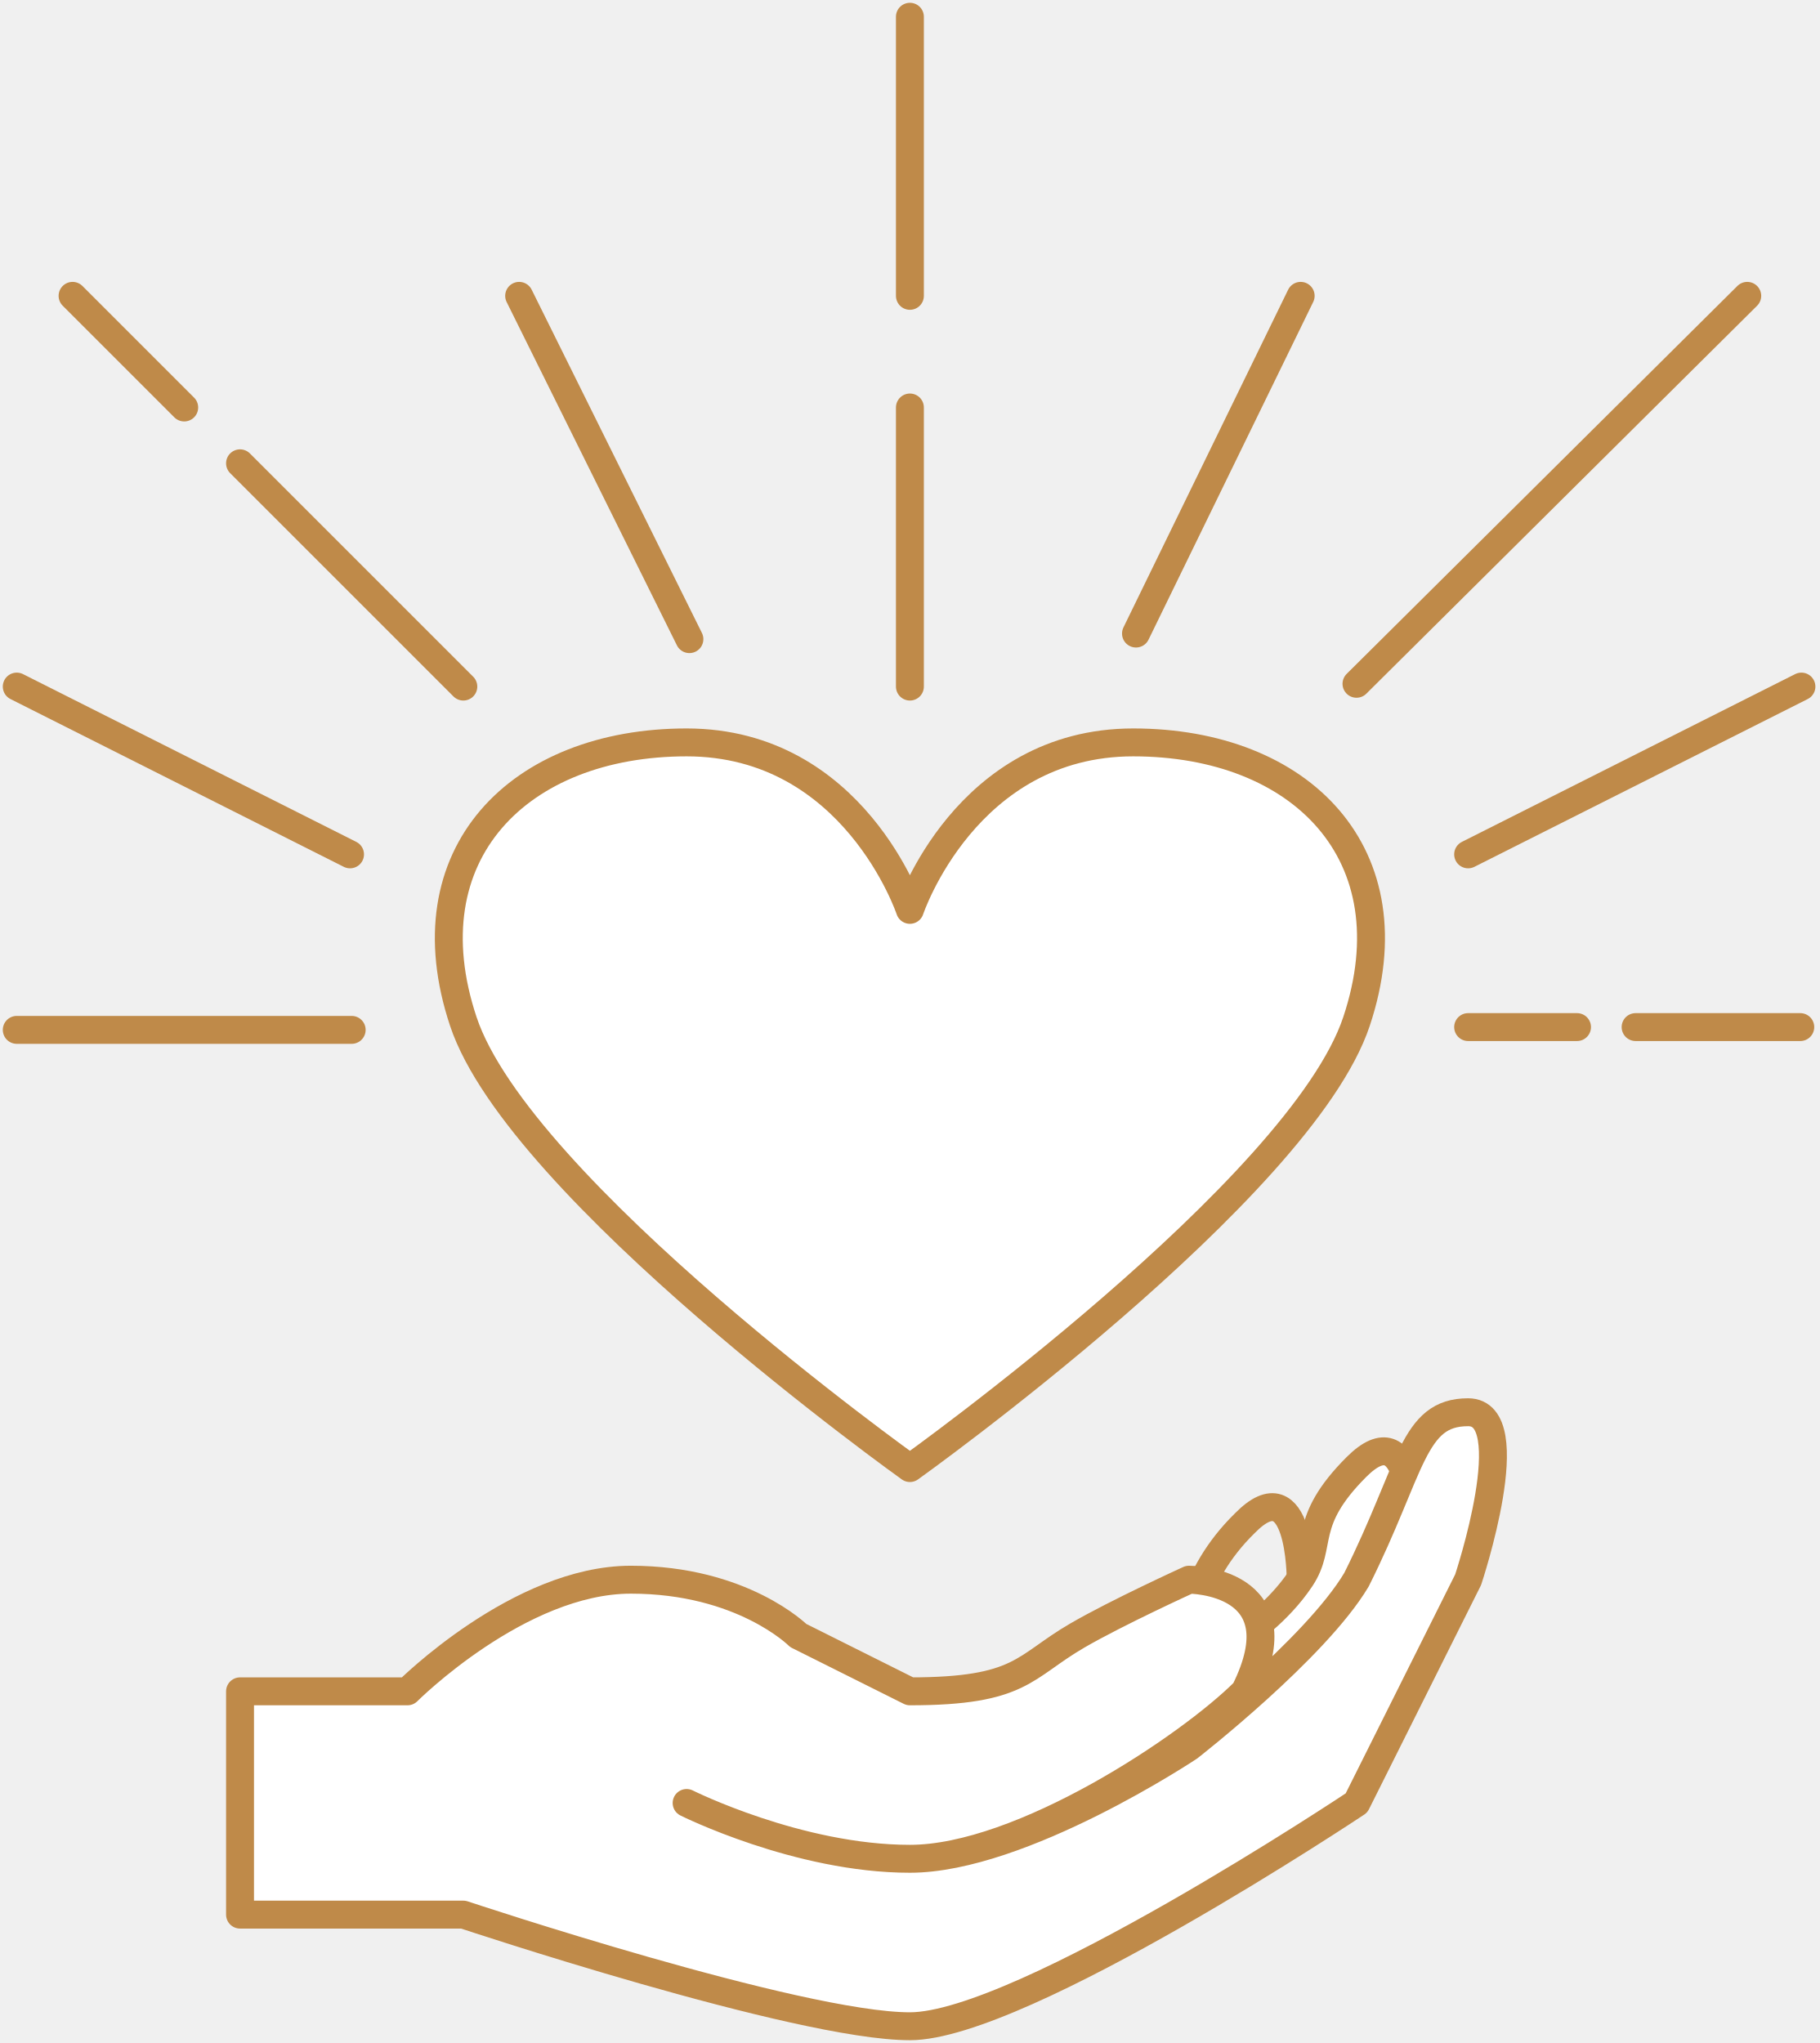
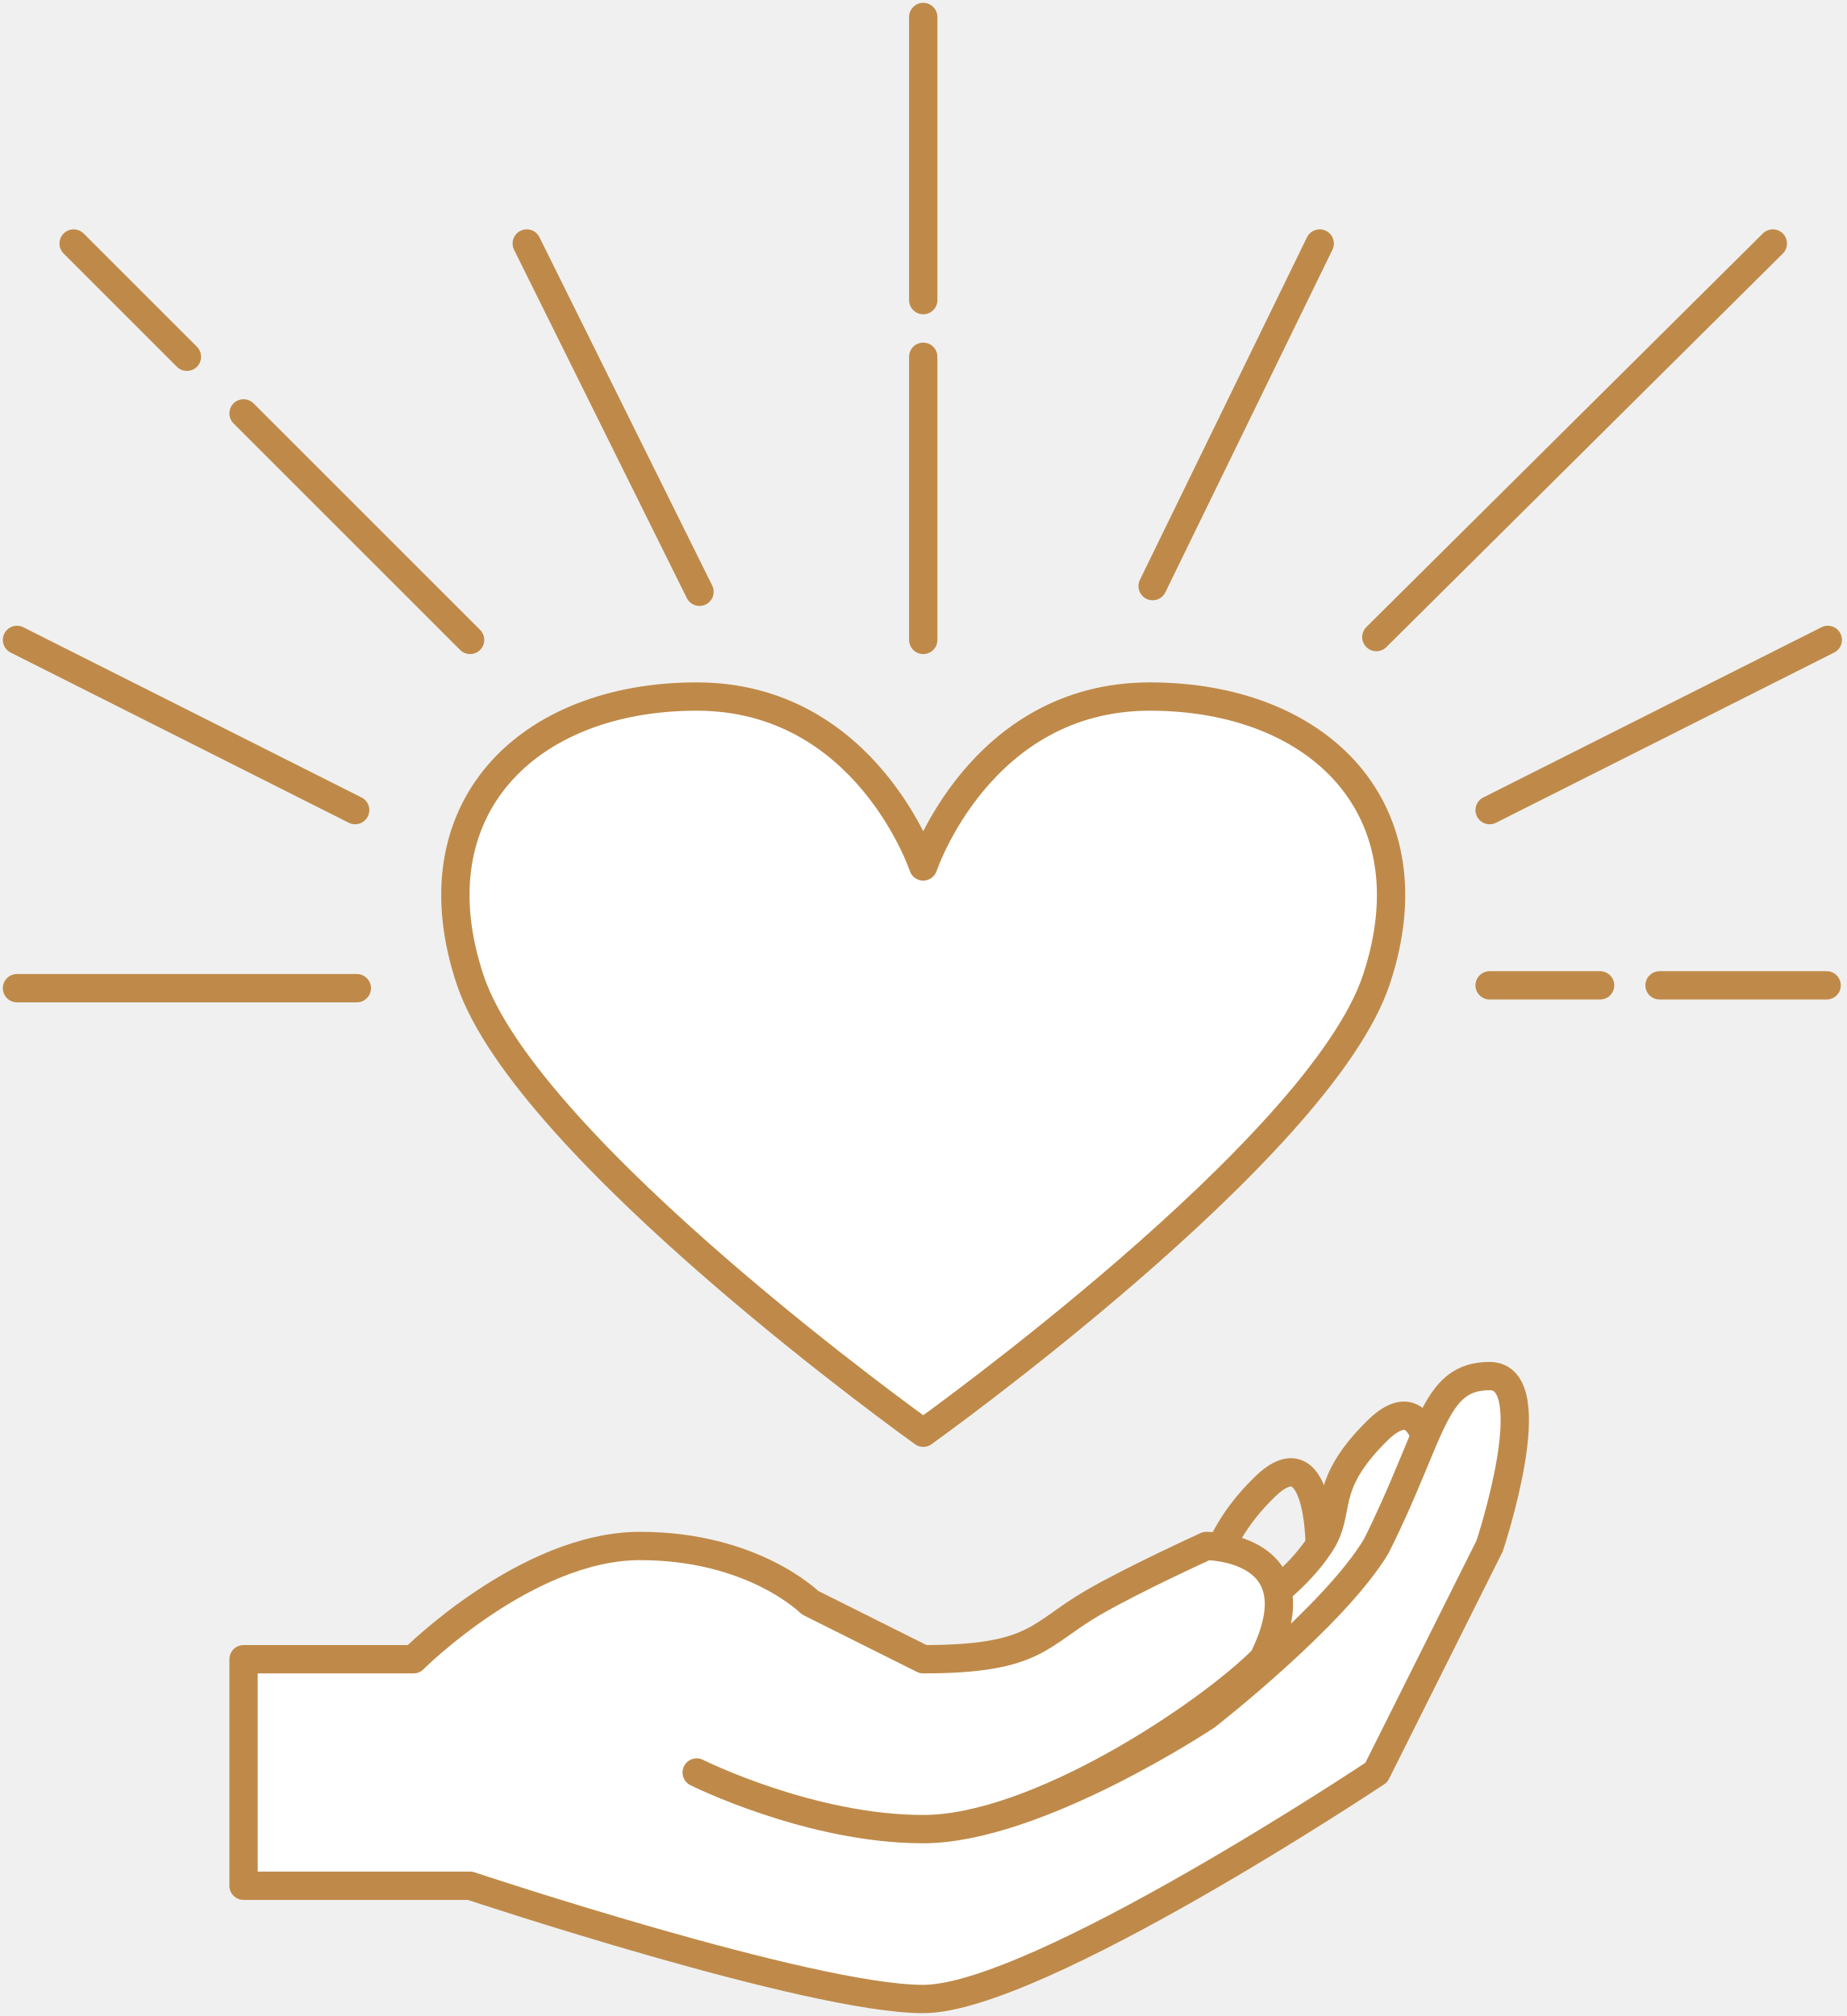
- <svg xmlns="http://www.w3.org/2000/svg" width="326px" height="366px" viewBox="0 0 326 366" version="1.1">
+ <svg xmlns="http://www.w3.org/2000/svg" width="326px" height="356px" viewBox="0 0 326 356" version="1.1">
  <defs />
  <g id="Page-1" stroke="none" stroke-width="1" fill="none" fill-rule="evenodd" stroke-linecap="round">
    <g id="Charities" transform="translate(3, 3)" stroke="#BF8A49" stroke-width="5">
-       <path d="M230,279.877 C230,279.877 230,259.677 220,269.877 C210,279.677 210,289.877 210,289.877 L200,299.677 L190,322.677 L210,322.677 C210,322.677 230,279.477 230,279.877 Z" id="Path-7-Copy" stroke-linejoin="round" />
-       <path d="M250,269.8 C250,269.8 250,249.8 240,259.8 C230,269.8 234.087,273.67 230,279.8 C225.913,285.93 220,289.8 220,289.8 L210,309.8 L230,309.8 L250,269.8 Z" id="Path-7" stroke-linejoin="round" fill="#FFFFFF" />
-       <path d="M80,340 C80,340 140,360 160,360 C180,360 240,320 240,320 L260,280 C260,280 270,250 260,250 C250,250 250,260 240,280 C232.634,292.364 210,310 210,310 C210,310 180,330 160,330 C140,330 120,320 120,320 C120,320 140,330 160,330 C180,330 210,310 220,300 C230,280 210,280 210,280 C210,280 197.155,285.849 190,290 C180.309,295.622 180,300 160,300 C160,300 140,290 140,290 C140,290 130,280 110,280 C90,280 70,300 70,300 L40,300 L40,340 C60,340 80,340 80,340 Z" id="Path" stroke-linejoin="round" fill="#FFFFFF" />
-       <path d="M160,160 C160,160 170,130 200,130 C230,130 250,150 240,180 C230,210 160,260 160,260 C160,260 90,210 80,180 C70,150 90,130 120,130 C150,130 160,160 160,160 Z" id="Path-2" stroke-linejoin="round" fill="#FFFFFF" />
+       <path d="M230,269.877 C230,269.877 230,249.677 220,259.877 C210,269.677 210,279.877 210,279.877 L200,289.677 L190,312.677 L210,312.677 C210,312.677 230,269.477 230,269.877 Z" id="Path-7-Copy" stroke-linejoin="round" />
+       <path d="M250,259.8 C250,259.8 250,239.8 240,249.8 C230,259.8 234.087,263.67 230,269.8 C225.913,275.93 220,279.8 220,279.8 L210,299.8 L230,299.8 L250,259.8 Z" id="Path-7" stroke-linejoin="round" fill="#FFFFFF" />
+       <path d="M80,330 C80,330 140,350 160,350 C180,350 240,310 240,310 L260,270 C260,270 270,240 260,240 C250,240 250,250 240,270 C232.634,282.364 210,300 210,300 C210,300 180,320 160,320 C140,320 120,310 120,310 C120,310 140,320 160,320 C180,320 210,300 220,290 C230,270 210,270 210,270 C210,270 197.155,275.849 190,280 C180.309,285.622 180,290 160,290 C160,290 140,280 140,280 C140,280 130,270 110,270 C90,270 70,290 70,290 L40,290 L40,330 C60,330 80,330 80,330 Z" id="Path" stroke-linejoin="round" fill="#FFFFFF" />
+       <path d="M160,150 C160,150 170,120 200,120 C230,120 250,140 240,170 C230,200 160,250 160,250 C160,250 90,200 80,170 C70,140 90,120 120,120 C150,120 160,150 160,150 Z" id="Path-2" stroke-linejoin="round" fill="#FFFFFF" />
      <path d="M160,50 L160,0" id="Path-3" />
-       <path d="M160,120 L160,70" id="Path-3" />
-       <path d="M240,119.5 L310,50" id="Path-3-Copy" />
-       <path d="M80,120 L40,80" id="Path-3-Copy" />
-       <path d="M30,70 L10,50" id="Path-3-Copy-2" />
-       <path d="M120.5,111.5 L90,50" id="Path-4" stroke-linejoin="round" />
-       <path d="M229.5,110.5 L200,50" id="Path-4" stroke-linejoin="round" transform="translate(215, 80.5) scale(-1, 1) translate(-215, -80.5) " />
-       <path d="M60,181.5 L0,181.5" id="Path-5" stroke-linejoin="round" />
-       <path d="M279.506,181 L260,181" id="Path-5-Copy" stroke-linejoin="round" />
-       <path d="M319.5,181 L290,181" id="Path-5-Copy-2" stroke-linejoin="round" />
-       <path d="M260,150.057 L319.705,120" id="Path-6" stroke-linejoin="round" />
-       <path d="M0,150.057 L59.705,120" id="Path-6" stroke-linejoin="round" transform="translate(29.85254, 135.0283) scale(-1, 1) translate(-29.85254, -135.0283) " />
+       <path d="M160,110 L160,60" id="Path-3" />
+       <path d="M240,109.5 L310,40" id="Path-3-Copy" />
+       <path d="M80,110 L40,70" id="Path-3-Copy" />
+       <path d="M30,60 L10,40" id="Path-3-Copy-2" />
+       <path d="M120.5,101.5 L90,40" id="Path-4" stroke-linejoin="round" />
+       <path d="M229.5,100.5 L200,40" id="Path-4" stroke-linejoin="round" transform="translate(215, 70.5) scale(-1, 1) translate(-215, -70.5) " />
+       <path d="M60,171.5 L0,171.5" id="Path-5" stroke-linejoin="round" />
+       <path d="M279.506,171 L260,171" id="Path-5-Copy" stroke-linejoin="round" />
+       <path d="M319.5,171 L290,171" id="Path-5-Copy-2" stroke-linejoin="round" />
+       <path d="M260,140.057 L319.705,110" id="Path-6" stroke-linejoin="round" />
+       <path d="M0,140.057 L59.705,110" id="Path-6" stroke-linejoin="round" transform="translate(29.85254, 125.0283) scale(-1, 1) translate(-29.85254, -125.0283) " />
    </g>
  </g>
</svg>
